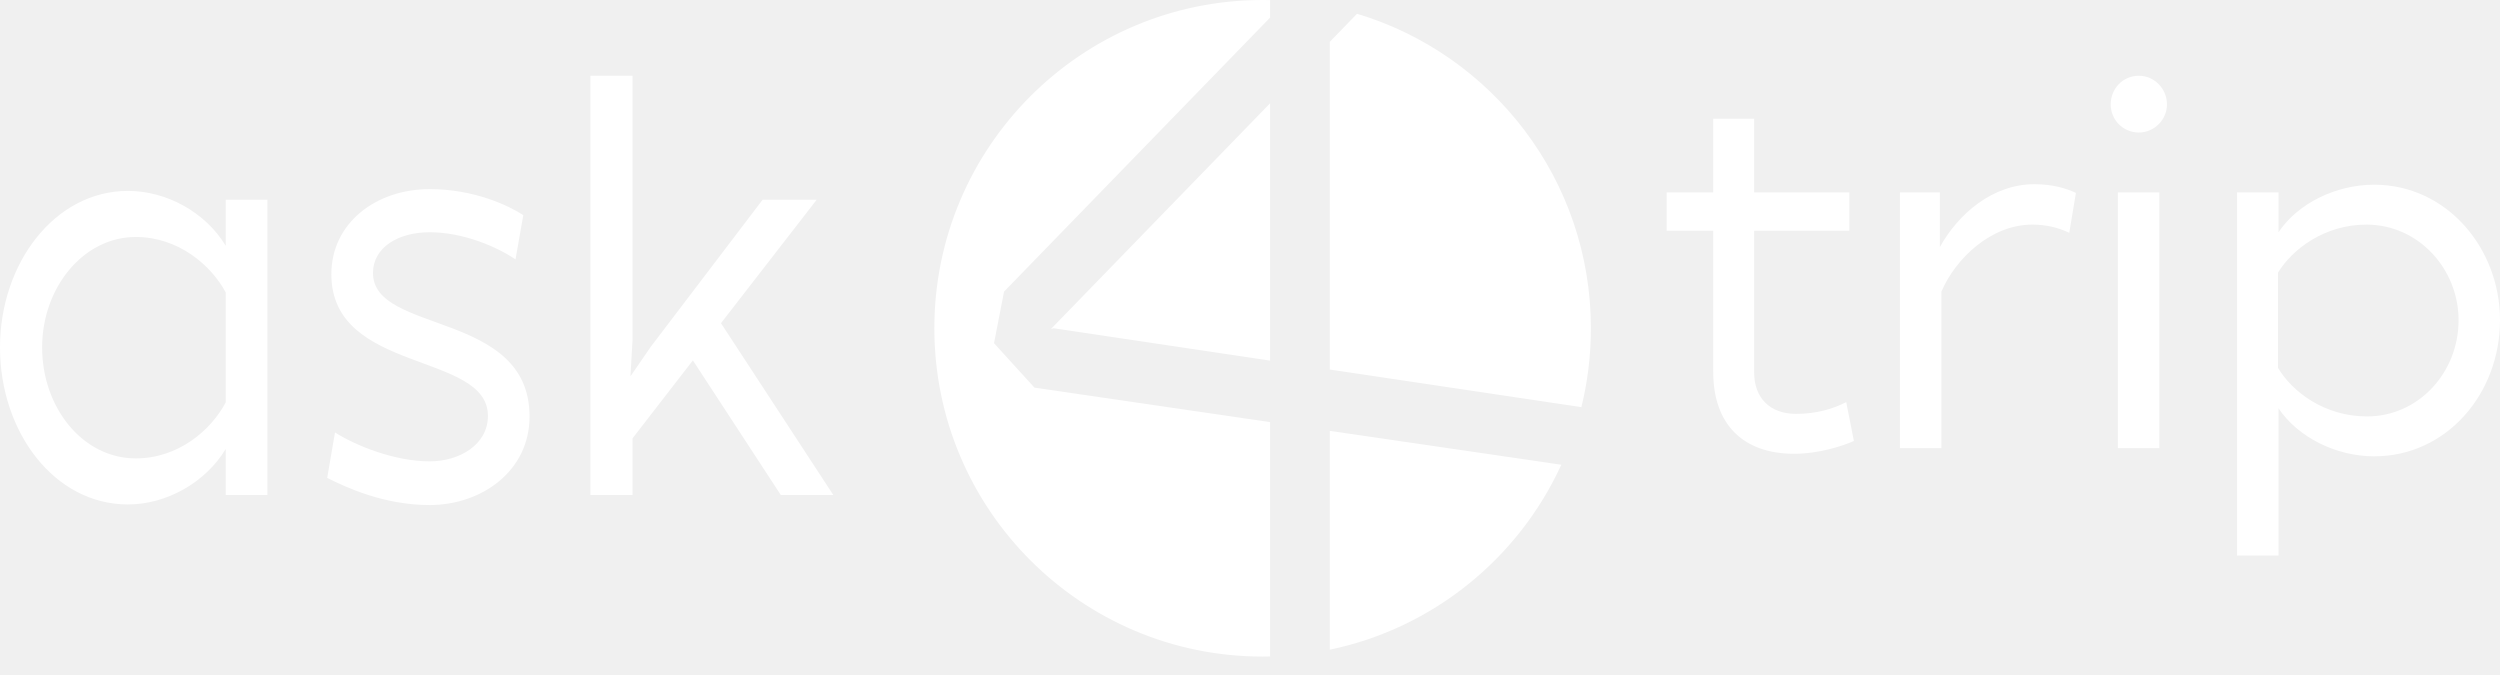
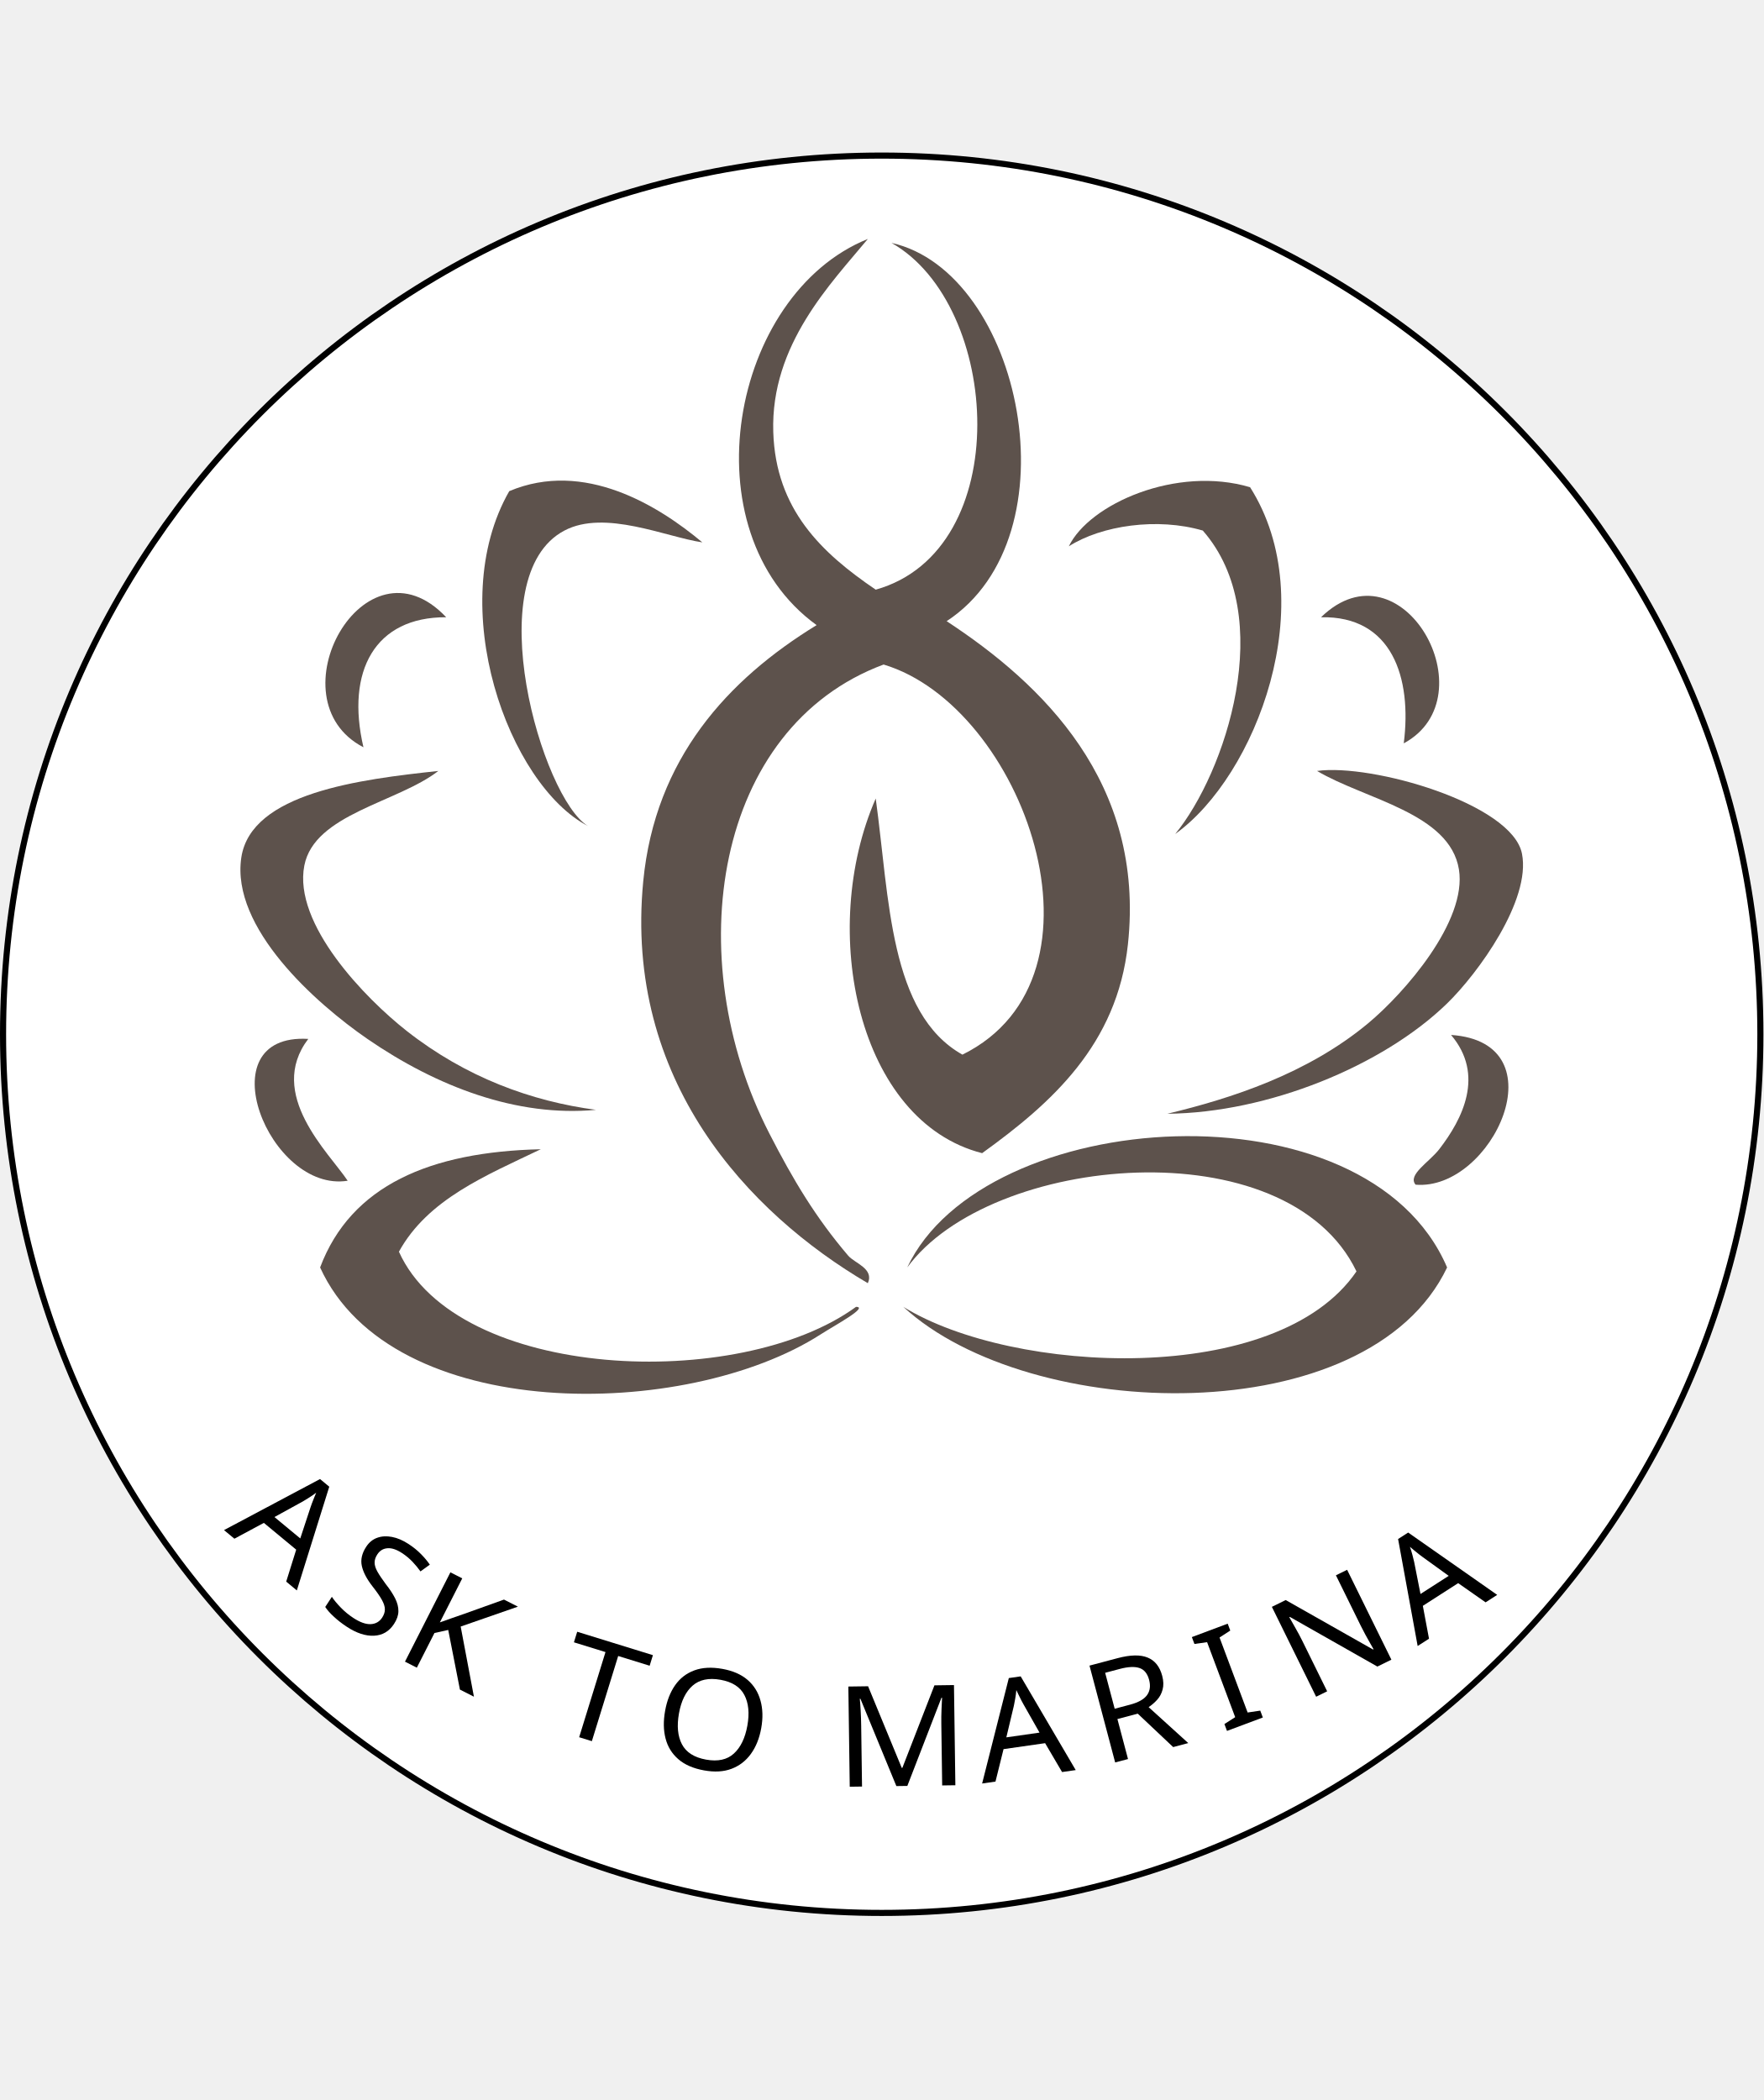
- <svg xmlns="http://www.w3.org/2000/svg" width="100px" height="27px" viewBox="0 0 100 27" version="1.1">
-   <defs />
-   <g id="home-page" stroke="none" stroke-width="1" fill="none" fill-rule="evenodd">
-     <g id="sky-blue-bg" transform="translate(-114, -21)" fill="#FFFFFF">
-       <g id="logo" transform="translate(114, 21)">
-         <path d="M10.695,19.8 L9.03,19.8 L9.03,17.958 C8.219,19.304 6.658,20.178 5.119,20.178 C2.164,20.178 0,17.273 0,13.895 C0,10.541 2.185,7.636 5.119,7.636 C6.658,7.636 8.219,8.487 9.03,9.833 L9.03,7.99 L10.695,7.99 L10.695,19.8 Z M9.03,16.092 L9.03,11.699 C8.448,10.612 7.137,9.479 5.431,9.479 C3.329,9.479 1.685,11.51 1.685,13.895 C1.685,16.305 3.308,18.336 5.431,18.336 C7.137,18.336 8.448,17.202 9.03,16.092 Z M14.919,10.919 C14.919,13.376 21.182,12.407 21.182,16.659 C21.182,18.856 19.247,20.202 17.187,20.202 C15.356,20.202 13.837,19.493 13.088,19.116 L13.4,17.297 C14.211,17.816 15.772,18.454 17.187,18.454 C18.373,18.454 19.517,17.793 19.517,16.635 C19.517,14.061 13.254,14.958 13.254,10.967 C13.254,8.935 15.023,7.565 17.187,7.565 C18.976,7.565 20.35,8.227 20.932,8.605 L20.62,10.376 C19.892,9.88 18.539,9.29 17.187,9.29 C15.918,9.29 14.919,9.904 14.919,10.919 Z M33.333,19.8 L31.232,19.8 L27.715,14.415 L25.302,17.533 L25.302,19.8 L23.616,19.8 L23.616,3.03 L25.302,3.03 L25.302,13.588 L25.218,15.053 L26.03,13.872 L30.504,7.99 L32.667,7.99 L28.839,12.927 L33.333,19.8 Z" id="ask" />
-         <path d="M73.849,16.084 L74.156,17.639 C73.747,17.823 72.785,18.151 71.762,18.151 C69.736,18.151 68.529,16.984 68.529,14.877 L68.529,9.23 L66.667,9.23 L66.667,7.695 L68.529,7.695 L68.529,4.749 L70.166,4.749 L70.166,7.695 L73.972,7.695 L73.972,9.23 L70.166,9.23 L70.166,14.897 C70.166,15.92 70.8,16.555 71.844,16.555 C72.662,16.555 73.337,16.35 73.849,16.084 Z M83.037,7.716 L82.771,9.312 C82.341,9.107 81.85,8.984 81.297,8.984 C79.64,8.984 78.228,10.335 77.655,11.665 L77.655,17.926 L75.998,17.926 L75.998,7.695 L77.594,7.695 L77.594,9.885 C78.33,8.555 79.701,7.368 81.379,7.368 C82.136,7.368 82.689,7.552 83.037,7.716 Z M85.554,5.301 C84.919,5.301 84.428,4.79 84.428,4.176 C84.428,3.542 84.919,3.03 85.554,3.03 C86.167,3.03 86.679,3.542 86.679,4.176 C86.679,4.79 86.167,5.301 85.554,5.301 Z M84.715,7.695 L86.372,7.695 L86.372,17.926 L84.715,17.926 L84.715,7.695 Z M94.966,7.388 C97.851,7.388 100,9.905 100,12.81 C100,15.736 97.872,18.253 94.966,18.253 C93.452,18.253 91.917,17.496 91.14,16.33 L91.14,22.222 L89.482,22.222 L89.482,7.695 L91.14,7.695 L91.14,9.291 C91.917,8.125 93.452,7.388 94.966,7.388 Z M94.68,16.657 C96.746,16.657 98.343,14.897 98.343,12.81 C98.343,10.744 96.726,8.984 94.659,8.984 C92.981,8.984 91.692,9.966 91.119,10.908 L91.119,14.713 C91.692,15.675 92.981,16.657 94.68,16.657 Z" id="trip" />
-         <path d="M53.191,25.988 L53.191,17.235 L62.452,18.59 C60.739,22.332 57.32,25.129 53.191,25.988 Z M50.803,26.259 C50.704,26.262 50.605,26.263 50.505,26.263 C43.253,26.263 37.374,20.384 37.374,13.131 C37.374,5.879 43.253,0 50.505,0 C50.605,0 50.704,0.001 50.803,0.003 L50.803,0.705 L40.162,11.664 L39.761,13.728 L41.379,15.506 L50.803,16.885 L50.803,26.259 Z M53.191,1.674 L54.281,0.551 C59.693,2.173 63.636,7.192 63.636,13.131 C63.636,14.219 63.504,15.275 63.255,16.286 L53.191,14.782 L53.191,1.674 Z M50.803,4.132 L50.803,14.425 L42.149,13.131 L42.039,13.159 L50.803,4.132 Z" id="Combined-Shape" />
-       </g>
+ <svg xmlns="http://www.w3.org/2000/svg" version="1.1" x="0px" y="0px" width="289.03px" height="344.193px" viewBox="0 0 289.03 344.193" enable-background="new 0 0 289.03 344.193" xml:space="preserve">
+   <g id="Background" display="none">
+ </g>
+   <g id="Layer_3">
+     <path fill="#FFFFFF" stroke="#000000" stroke-miterlimit="10" d="M288.53,169.51c0,79.536-64.484,144.02-144.015,144.02   C64.974,313.53,0.5,249.046,0.5,169.51S64.974,25.5,144.515,25.5C224.046,25.5,288.53,89.974,288.53,169.51z" />
+     <path fill="none" d="M21.171,233.446c55.105,69.892,159.436,79.346,233.263,21.138" />
+     <text transform="matrix(0.8135 0.6738 -0.6379 0.7701 36.7153 250.786)" font-family="'LucidaHandwriting-Italic'" font-size="23">A</text>
+     <text transform="matrix(0.8838 0.5785 -0.5477 0.8367 51.9715 263.1603)" font-family="'LucidaHandwriting-Italic'" font-size="23">S</text>
+     <text transform="matrix(0.9416 0.4787 -0.4532 0.8914 64.2738 271.2777)" font-family="'LucidaHandwriting-Italic'" font-size="23">K</text>
+     <text transform="matrix(0.9804 0.3931 -0.3721 0.9282 81.188 279.5878)" font-family="'LucidaHandwriting-Italic'" font-size="23"> </text>
+     <text transform="matrix(1.0092 0.312 -0.2954 0.9554 89.5161 283.0623)" font-family="'LucidaHandwriting-Italic'" font-size="23">T</text>
+     <text transform="matrix(1.0396 0.187 -0.177 0.9842 106.0905 288.2577)" font-family="'LucidaHandwriting-Italic'" font-size="23">O</text>
+     <text transform="matrix(1.0526 0.0887 -0.0839 0.9965 127.749 291.8013)" font-family="'LucidaHandwriting-Italic'" font-size="23"> </text>
+     <text transform="matrix(1.0562 -0.0147 0.0139 0.9999 136.914 292.8787)" font-family="'LucidaHandwriting-Italic'" font-size="23">M</text>
+     <text transform="matrix(1.0456 -0.1499 0.1419 0.9899 160.9714 292.3185)" font-family="'LucidaHandwriting-Italic'" font-size="23">A</text>
+     <text transform="matrix(1.021 -0.2706 0.2562 0.9666 180.496 289.4736)" font-family="'LucidaHandwriting-Italic'" font-size="23">R</text>
+     <text transform="matrix(0.9892 -0.3704 0.3507 0.9365 200.1947 284.0416)" font-family="'LucidaHandwriting-Italic'" font-size="23">I</text>
+     <text transform="matrix(0.9476 -0.4667 0.4418 0.8971 213.5996 279.1397)" font-family="'LucidaHandwriting-Italic'" font-size="23">N</text>
+     <text transform="matrix(0.8886 -0.5711 0.5407 0.8412 232.3557 269.7824)" font-family="'LucidaHandwriting-Italic'" font-size="23">A</text>
+   </g>
+   <g id="Objects">
+     <g>
+       <path fill-rule="evenodd" clip-rule="evenodd" fill="#5D524C" d="M73.133,101.168c-11.651-0.06-16.487,8.791-13.563,21.312    C44.52,114.667,59.758,86.998,73.133,101.168z" />
+       <path fill-rule="evenodd" clip-rule="evenodd" fill="#5D524C" d="M230.077,121.836c1.37-10.767-1.913-20.928-13.56-20.667    C229.722,88.348,244.214,114.196,230.077,121.836z" />
+       <path fill-rule="evenodd" clip-rule="evenodd" fill="#5D524C" d="M215.869,126.359c8.942-1.249,31.963,5.35,33.585,13.56    c1.506,7.621-7.206,19.622-12.273,24.546c-10.564,10.27-29.405,17.932-45.854,18.083c10.409-2.497,22.942-6.523,32.94-14.853    c5.912-4.927,16.223-16.702,14.853-25.191C237.626,133.237,223.693,131.015,215.869,126.359z" />
+       <path fill-rule="evenodd" clip-rule="evenodd" fill="#5D524C" d="M71.843,126.359c-6.659,5.18-20.305,7.04-21.961,15.499    c-1.875,9.598,10.002,21.795,16.793,27.126c9.692,7.61,20.467,11.53,31.001,12.918c-12.918,1.226-26.093-3.799-37.46-11.624    c-8.458-5.829-22.376-18.192-20.667-29.711C41.129,129.932,59.061,127.736,71.843,126.359z" />
+       <path fill-rule="evenodd" clip-rule="evenodd" fill="#5D524C" d="M50.526,170.278c-6.9,9.062,3.392,18.653,6.459,23.248    C44.143,195.59,33.602,169.282,50.526,170.278z" />
+       <path fill-rule="evenodd" clip-rule="evenodd" fill="#5D524C" d="M237.83,169.629c18.053,1.215,6.719,25.595-5.814,24.542    c-1.37-1.614,2.237-3.689,3.875-5.81C239.735,183.385,243.384,176.179,237.83,169.629z" />
+       <path fill-rule="evenodd" clip-rule="evenodd" fill="#5D524C" d="M142.239,39.166c-5.969,7.229-15.959,17.294-15.499,31.646    c0.404,12.68,7.882,19.781,16.793,25.836c22.954-6.47,20.584-46.662,2.585-56.837c21.343,4.784,30.371,48.031,9.039,62.002    c15.597,10.22,32.574,26.402,29.711,52.962c-1.773,16.453-12.507,26.021-23.897,34.23c-20.381-5.21-26.9-36.486-17.438-58.127    c2.264,16.464,2.226,35.234,14.208,41.98c25.882-12.774,9.957-57.086-12.918-63.941c-27.772,10.334-33.533,48.024-18.728,76.859    c3.958,7.708,7.595,13.77,12.918,20.022c1.064,1.256,4.293,2.117,3.226,4.52c-19.656-11.541-39.969-33.272-36.811-65.876    c1.943-20.105,13.865-33.069,28.417-41.984C112.596,87.077,119.712,48.244,142.239,39.166z" />
+       <path fill-rule="evenodd" clip-rule="evenodd" fill="#5D524C" d="M83.467,80.501c12.303-5.195,24.512,2.418,31.646,8.394    c-5.969-0.879-15.963-5.436-22.603-1.935c-14.212,7.493-3.675,43.926,3.875,48.438C83.376,128.668,72.71,99.309,83.467,80.501z" />
+       <path fill-rule="evenodd" clip-rule="evenodd" fill="#5D524C" d="M197.141,86.96c-7.421-2.177-16.6-0.849-21.962,2.584    c3.373-6.964,17.676-13.272,29.711-9.688c11.941,18.823,0.97,47.375-12.273,56.837C200.778,126.763,209.496,101.055,197.141,86.96    z" />
+       <path fill-rule="evenodd" clip-rule="evenodd" fill="#5D524C" d="M148.053,214.194c17.966,11.088,61.308,13.208,74.275-5.81    c-11.379-23.712-60.017-19.256-73.63-0.645c12.48-26.534,75.309-30.79,88.483,0C224.252,234.887,168.792,233.284,148.053,214.194z    " />
+       <path fill-rule="evenodd" clip-rule="evenodd" fill="#5D524C" d="M140.304,214.194c2.131,0.015-3.418,2.988-5.814,4.524    c-22.003,14.125-70.276,14.804-82.024-10.979c5.059-13.458,18.072-18.959,36.17-19.377c-9.021,4.327-18.51,8.187-23.252,16.793    C74.918,226.323,121.153,228.175,140.304,214.194z" />
    </g>
  </g>
</svg>
